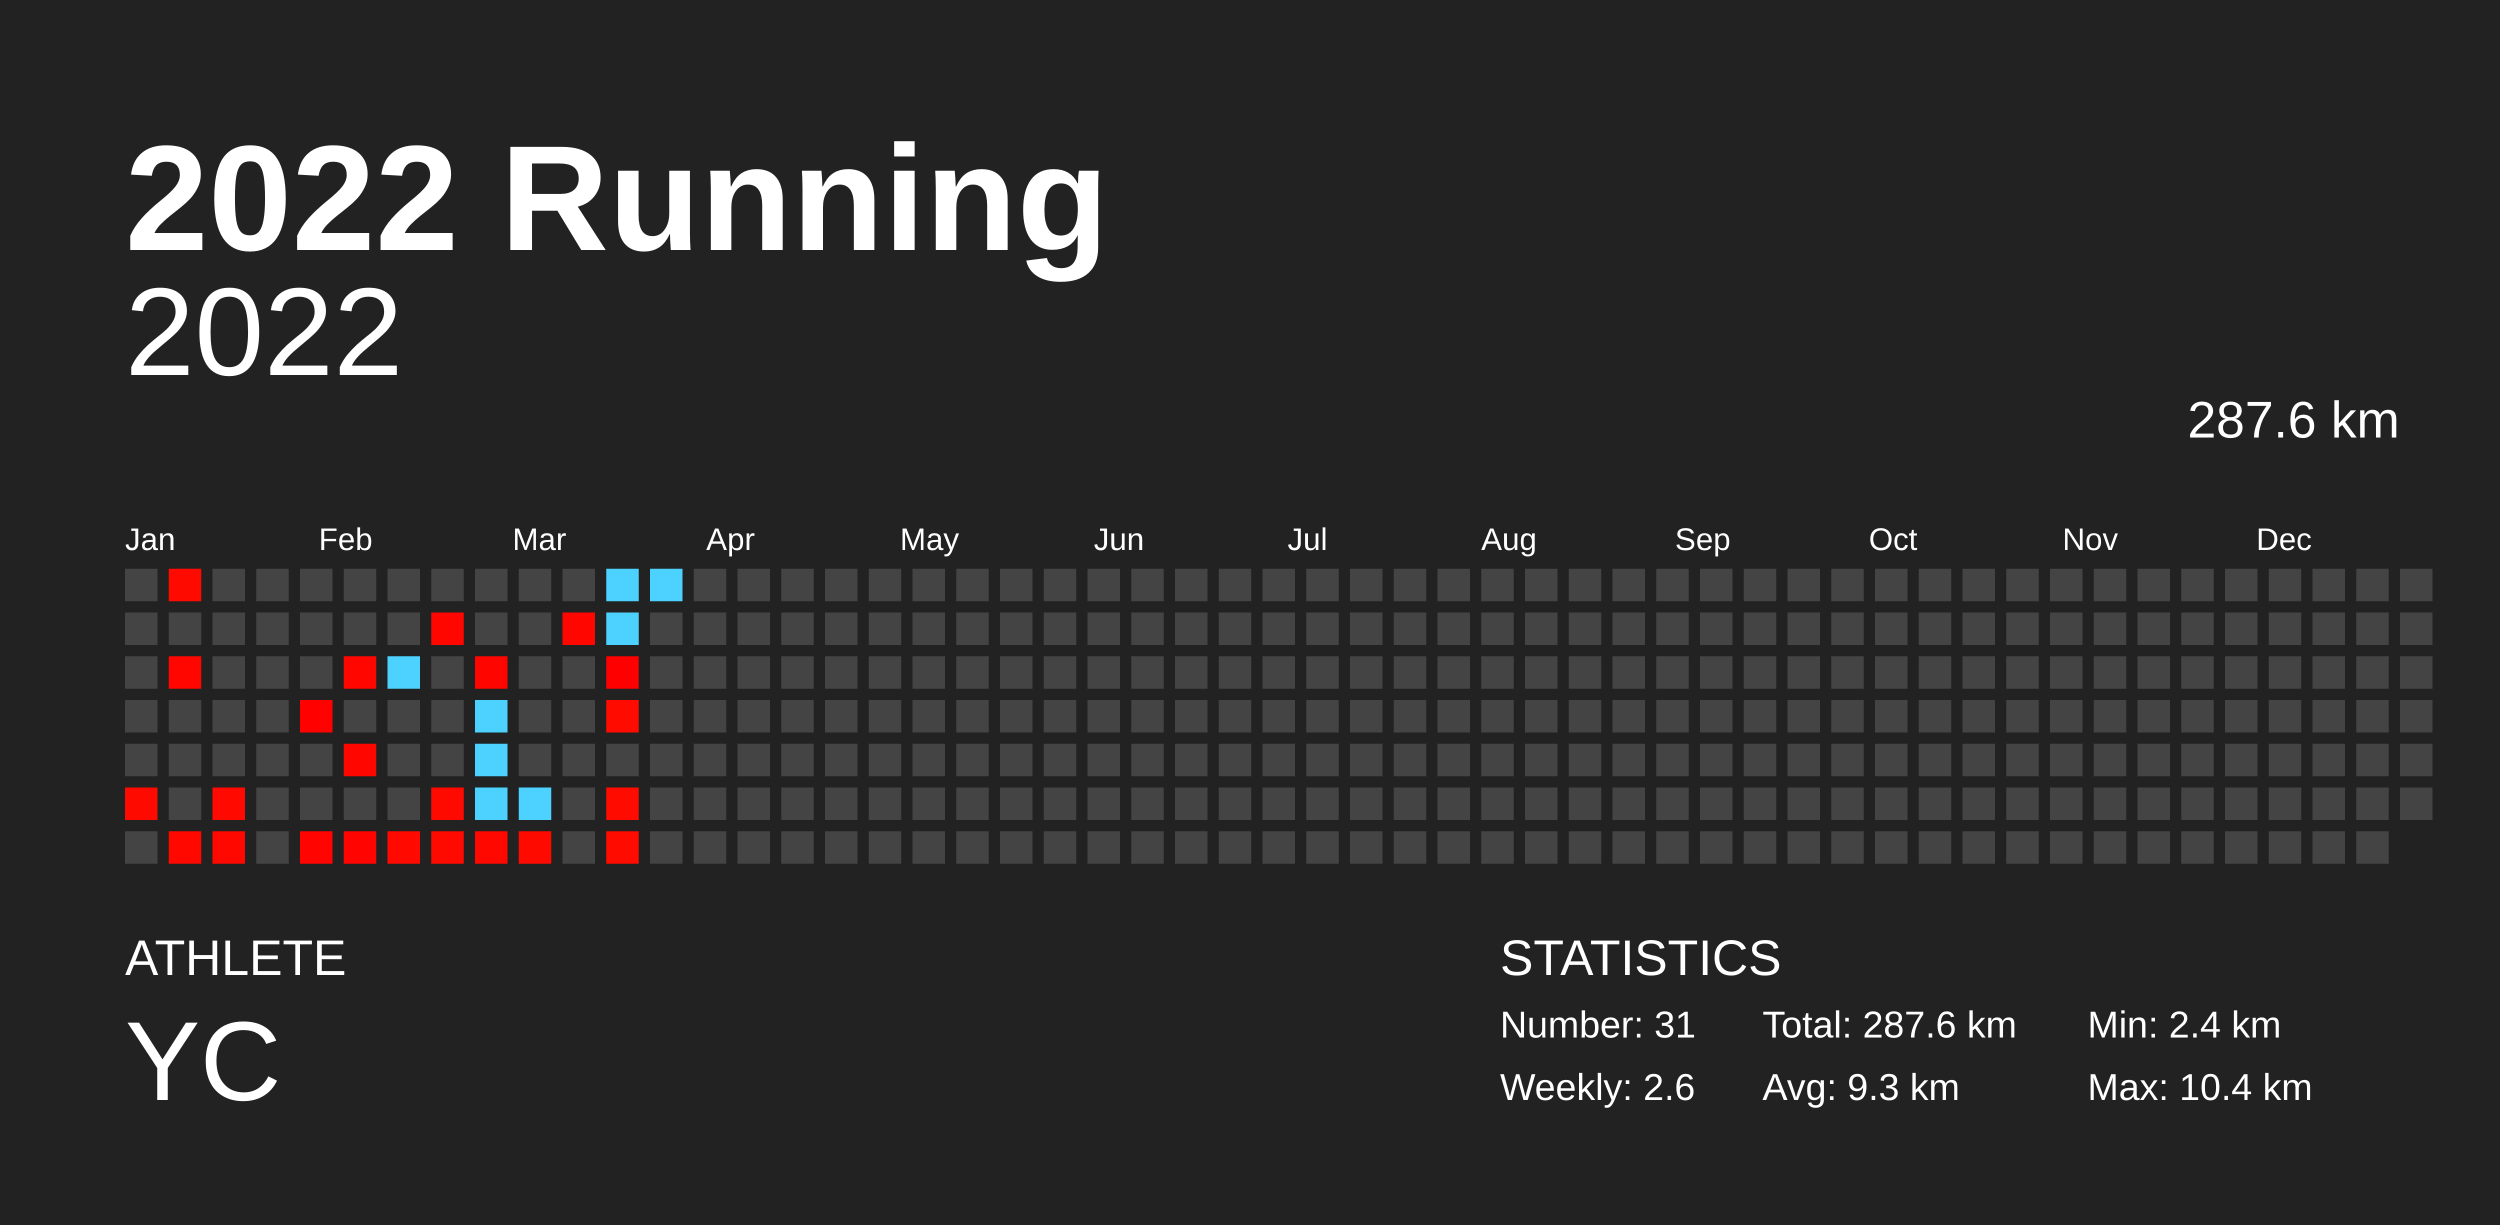
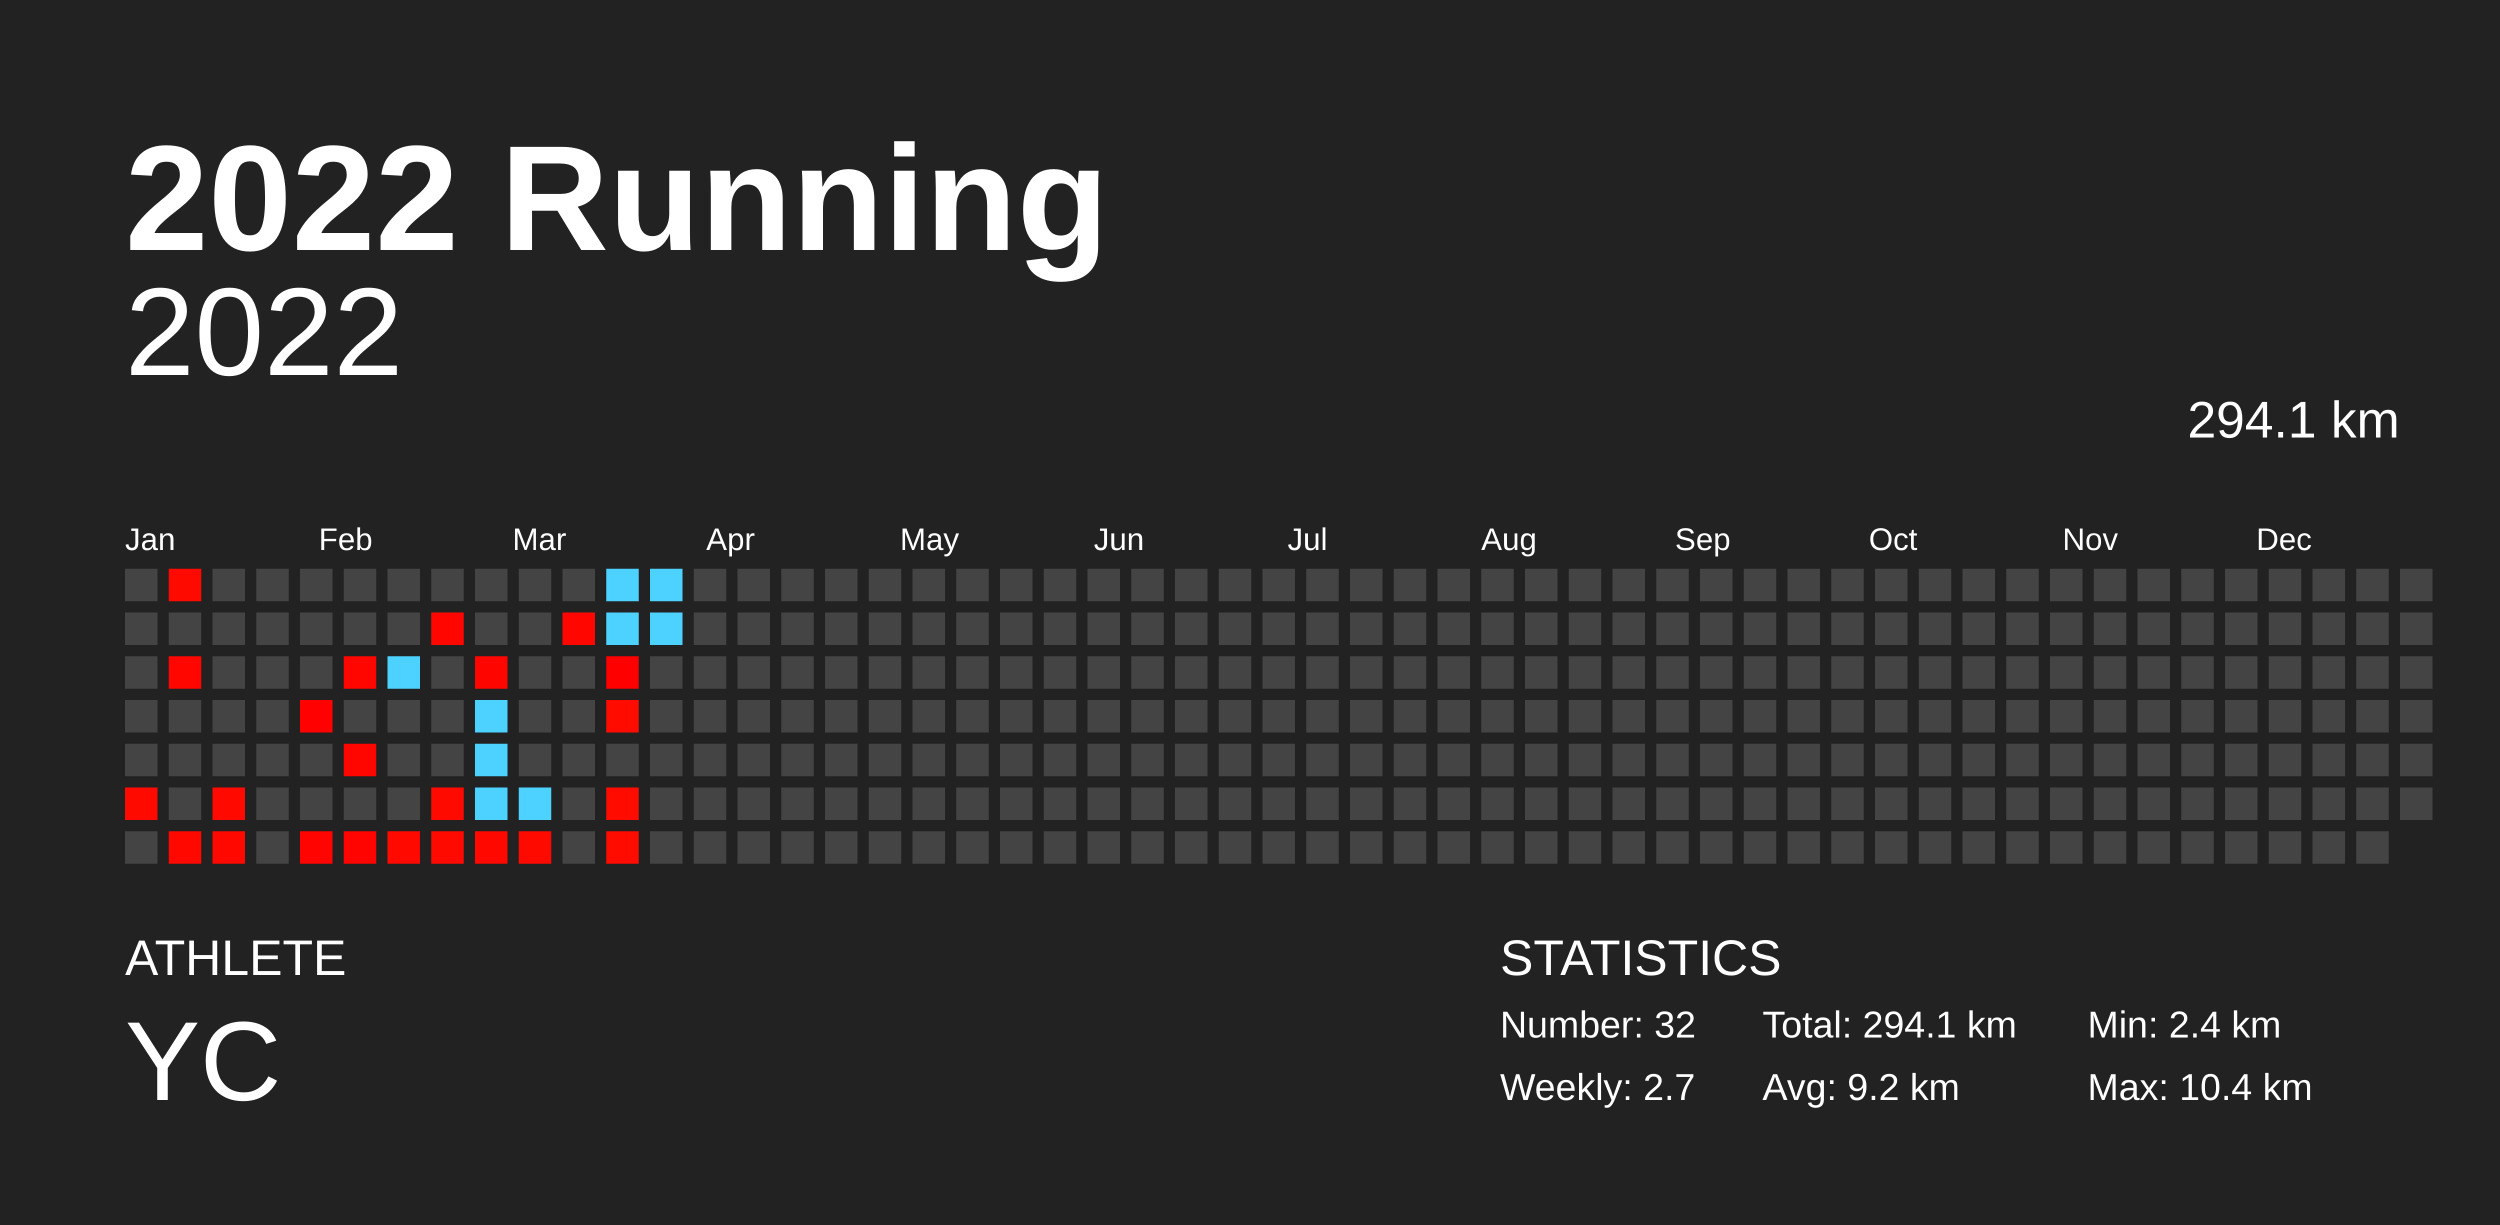
<svg xmlns="http://www.w3.org/2000/svg" baseProfile="full" height="98mm" version="1.1" viewBox="0,0,200,98" width="200mm">
  <defs />
  <rect fill="#222222" height="98" width="200" x="0" y="0" />
  <text fill="#FFFFFF" style="font-size:12px; font-family:Arial; font-weight:bold;" x="10" y="20">2022 Running</text>
  <text fill="#FFFFFF" style="font-size:4px; font-family:Arial" x="10" y="78">ATHLETE</text>
  <text fill="#FFFFFF" style="font-size:9px; font-family:Arial" x="10" y="88">YC</text>
  <text fill="#FFFFFF" style="font-size:4px; font-family:Arial" x="120" y="78">STATISTICS</text>
-   <text fill="#FFFFFF" style="font-size:3px; font-family:Arial" x="120" y="83">Number: 31</text>
-   <text fill="#FFFFFF" style="font-size:3px; font-family:Arial" x="120" y="88">Weekly: 2.6</text>
-   <text fill="#FFFFFF" style="font-size:3px; font-family:Arial" x="141" y="83">Total: 287.6 km</text>
-   <text fill="#FFFFFF" style="font-size:3px; font-family:Arial" x="141" y="88">Avg: 9.3 km</text>
+   <text fill="#FFFFFF" style="font-size:3px; font-family:Arial" x="120" y="83">Number: 32</text>
+   <text fill="#FFFFFF" style="font-size:3px; font-family:Arial" x="120" y="88">Weekly: 2.7</text>
+   <text fill="#FFFFFF" style="font-size:3px; font-family:Arial" x="141" y="83">Total: 294.1 km</text>
+   <text fill="#FFFFFF" style="font-size:3px; font-family:Arial" x="141" y="88">Avg: 9.2 km</text>
  <text fill="#FFFFFF" style="font-size:3px; font-family:Arial" x="167" y="83">Min: 2.4 km</text>
  <text fill="#FFFFFF" style="font-size:3px; font-family:Arial" x="167" y="88">Max: 10.4 km</text>
  <text alignment-baseline="hanging" fill="#FFFFFF" style="font-size:10.0px; font-family:Arial;" x="10" y="30">2022</text>
-   <text alignment-baseline="hanging" fill="#FFFFFF" style="font-size:4.125px; font-family:Arial;" x="175" y="35">287.6 km</text>
+   <text alignment-baseline="hanging" fill="#FFFFFF" style="font-size:4.125px; font-family:Arial;" x="175" y="35">294.1 km</text>
  <text fill="#FFFFFF" style="font-size:2.5px; font-family:Arial" x="10.0" y="44">Jan</text>
  <text fill="#FFFFFF" style="font-size:2.5px; font-family:Arial" x="25.5" y="44">Feb</text>
  <text fill="#FFFFFF" style="font-size:2.5px; font-family:Arial" x="41.0" y="44">Mar</text>
  <text fill="#FFFFFF" style="font-size:2.5px; font-family:Arial" x="56.5" y="44">Apr</text>
  <text fill="#FFFFFF" style="font-size:2.5px; font-family:Arial" x="72.0" y="44">May</text>
  <text fill="#FFFFFF" style="font-size:2.5px; font-family:Arial" x="87.5" y="44">Jun</text>
  <text fill="#FFFFFF" style="font-size:2.5px; font-family:Arial" x="103.0" y="44">Jul</text>
  <text fill="#FFFFFF" style="font-size:2.5px; font-family:Arial" x="118.5" y="44">Aug</text>
  <text fill="#FFFFFF" style="font-size:2.5px; font-family:Arial" x="134.0" y="44">Sep</text>
  <text fill="#FFFFFF" style="font-size:2.5px; font-family:Arial" x="149.5" y="44">Oct</text>
  <text fill="#FFFFFF" style="font-size:2.5px; font-family:Arial" x="165.0" y="44">Nov</text>
  <text fill="#FFFFFF" style="font-size:2.5px; font-family:Arial" x="180.5" y="44">Dec</text>
  <rect fill="#444444" height="2.6" width="2.6" x="10.0" y="45.5" />
  <rect fill="#444444" height="2.6" width="2.6" x="10.0" y="49.0" />
  <rect fill="#444444" height="2.6" width="2.6" x="10.0" y="52.5" />
  <rect fill="#444444" height="2.6" width="2.6" x="10.0" y="56.0" />
  <rect fill="#444444" height="2.6" width="2.6" x="10.0" y="59.5" />
  <rect fill="#ff0a00" height="2.6" width="2.6" x="10.0" y="63.0" />
  <rect fill="#444444" height="2.6" width="2.6" x="10.0" y="66.5" />
  <rect fill="#ff0a00" height="2.6" width="2.6" x="13.5" y="45.5" />
  <rect fill="#444444" height="2.6" width="2.6" x="13.5" y="49.0" />
  <rect fill="#ff0600" height="2.6" width="2.6" x="13.5" y="52.5" />
  <rect fill="#444444" height="2.6" width="2.6" x="13.5" y="56.0" />
  <rect fill="#444444" height="2.6" width="2.6" x="13.5" y="59.5" />
  <rect fill="#444444" height="2.6" width="2.6" x="13.5" y="63.0" />
  <rect fill="#ff0800" height="2.6" width="2.6" x="13.5" y="66.5" />
  <rect fill="#444444" height="2.6" width="2.6" x="17.0" y="45.5" />
  <rect fill="#444444" height="2.6" width="2.6" x="17.0" y="49.0" />
  <rect fill="#444444" height="2.6" width="2.6" x="17.0" y="52.5" />
  <rect fill="#444444" height="2.6" width="2.6" x="17.0" y="56.0" />
  <rect fill="#444444" height="2.6" width="2.6" x="17.0" y="59.5" />
  <rect fill="#ff0900" height="2.6" width="2.6" x="17.0" y="63.0" />
  <rect fill="#ff0800" height="2.6" width="2.6" x="17.0" y="66.5" />
  <rect fill="#444444" height="2.6" width="2.6" x="20.5" y="45.5" />
  <rect fill="#444444" height="2.6" width="2.6" x="20.5" y="49.0" />
  <rect fill="#444444" height="2.6" width="2.6" x="20.5" y="52.5" />
  <rect fill="#444444" height="2.6" width="2.6" x="20.5" y="56.0" />
  <rect fill="#444444" height="2.6" width="2.6" x="20.5" y="59.5" />
  <rect fill="#444444" height="2.6" width="2.6" x="20.5" y="63.0" />
  <rect fill="#444444" height="2.6" width="2.6" x="20.5" y="66.5" />
  <rect fill="#444444" height="2.6" width="2.6" x="24.0" y="45.5" />
  <rect fill="#444444" height="2.6" width="2.6" x="24.0" y="49.0" />
  <rect fill="#444444" height="2.6" width="2.6" x="24.0" y="52.5" />
  <rect fill="#ff0200" height="2.6" width="2.6" x="24.0" y="56.0" />
  <rect fill="#444444" height="2.6" width="2.6" x="24.0" y="59.5" />
  <rect fill="#444444" height="2.6" width="2.6" x="24.0" y="63.0" />
  <rect fill="#ff0400" height="2.6" width="2.6" x="24.0" y="66.5" />
  <rect fill="#444444" height="2.6" width="2.6" x="27.5" y="45.5" />
  <rect fill="#444444" height="2.6" width="2.6" x="27.5" y="49.0" />
  <rect fill="#ff0600" height="2.6" width="2.6" x="27.5" y="52.5" />
  <rect fill="#444444" height="2.6" width="2.6" x="27.5" y="56.0" />
  <rect fill="#ff0700" height="2.6" width="2.6" x="27.5" y="59.5" />
  <rect fill="#444444" height="2.6" width="2.6" x="27.5" y="63.0" />
  <rect fill="#ff0400" height="2.6" width="2.6" x="27.5" y="66.5" />
  <rect fill="#444444" height="2.6" width="2.6" x="31.0" y="45.5" />
  <rect fill="#444444" height="2.6" width="2.6" x="31.0" y="49.0" />
  <rect fill="#4dd2ff" height="2.6" width="2.6" x="31.0" y="52.5" />
  <rect fill="#444444" height="2.6" width="2.6" x="31.0" y="56.0" />
  <rect fill="#444444" height="2.6" width="2.6" x="31.0" y="59.5" />
  <rect fill="#444444" height="2.6" width="2.6" x="31.0" y="63.0" />
  <rect fill="#ff0900" height="2.6" width="2.6" x="31.0" y="66.5" />
  <rect fill="#444444" height="2.6" width="2.6" x="34.5" y="45.5" />
  <rect fill="#ff0700" height="2.6" width="2.6" x="34.5" y="49.0" />
  <rect fill="#444444" height="2.6" width="2.6" x="34.5" y="52.5" />
  <rect fill="#444444" height="2.6" width="2.6" x="34.5" y="56.0" />
  <rect fill="#444444" height="2.6" width="2.6" x="34.5" y="59.5" />
  <rect fill="#ff0a00" height="2.6" width="2.6" x="34.5" y="63.0" />
  <rect fill="#ff0a00" height="2.6" width="2.6" x="34.5" y="66.5" />
  <rect fill="#444444" height="2.6" width="2.6" x="38.0" y="45.5" />
  <rect fill="#444444" height="2.6" width="2.6" x="38.0" y="49.0" />
  <rect fill="#ff0500" height="2.6" width="2.6" x="38.0" y="52.5" />
  <rect fill="#4dd2ff" height="2.6" width="2.6" x="38.0" y="56.0" />
  <rect fill="#4dd2ff" height="2.6" width="2.6" x="38.0" y="59.5" />
  <rect fill="#4dd2ff" height="2.6" width="2.6" x="38.0" y="63.0" />
  <rect fill="#ff0800" height="2.6" width="2.6" x="38.0" y="66.5" />
  <rect fill="#444444" height="2.6" width="2.6" x="41.5" y="45.5" />
  <rect fill="#444444" height="2.6" width="2.6" x="41.5" y="49.0" />
  <rect fill="#444444" height="2.6" width="2.6" x="41.5" y="52.5" />
  <rect fill="#444444" height="2.6" width="2.6" x="41.5" y="56.0" />
  <rect fill="#444444" height="2.6" width="2.6" x="41.5" y="59.5" />
  <rect fill="#4dd2ff" height="2.6" width="2.6" x="41.5" y="63.0" />
  <rect fill="#ff0a00" height="2.6" width="2.6" x="41.5" y="66.5" />
  <rect fill="#444444" height="2.6" width="2.6" x="45.0" y="45.5" />
  <rect fill="#ff0700" height="2.6" width="2.6" x="45.0" y="49.0" />
  <rect fill="#444444" height="2.6" width="2.6" x="45.0" y="52.5" />
  <rect fill="#444444" height="2.6" width="2.6" x="45.0" y="56.0" />
  <rect fill="#444444" height="2.6" width="2.6" x="45.0" y="59.5" />
  <rect fill="#444444" height="2.6" width="2.6" x="45.0" y="63.0" />
  <rect fill="#444444" height="2.6" width="2.6" x="45.0" y="66.5" />
  <rect fill="#4dd2ff" height="2.6" width="2.6" x="48.5" y="45.5" />
  <rect fill="#4dd2ff" height="2.6" width="2.6" x="48.5" y="49.0" />
  <rect fill="#ff0000" height="2.6" width="2.6" x="48.5" y="52.5" />
  <rect fill="#ff0b00" height="2.6" width="2.6" x="48.5" y="56.0" />
  <rect fill="#444444" height="2.6" width="2.6" x="48.5" y="59.5" />
  <rect fill="#ff0b00" height="2.6" width="2.6" x="48.5" y="63.0" />
  <rect fill="#ff0b00" height="2.6" width="2.6" x="48.5" y="66.5" />
  <rect fill="#4dd2ff" height="2.6" width="2.6" x="52.0" y="45.5" />
-   <rect fill="#444444" height="2.6" width="2.6" x="52.0" y="49.0" />
+   <rect fill="#4dd2ff" height="2.6" width="2.6" x="52.0" y="49.0" />
  <rect fill="#444444" height="2.6" width="2.6" x="52.0" y="52.5" />
  <rect fill="#444444" height="2.6" width="2.6" x="52.0" y="56.0" />
  <rect fill="#444444" height="2.6" width="2.6" x="52.0" y="59.5" />
  <rect fill="#444444" height="2.6" width="2.6" x="52.0" y="63.0" />
  <rect fill="#444444" height="2.6" width="2.6" x="52.0" y="66.5" />
  <rect fill="#444444" height="2.6" width="2.6" x="55.5" y="45.5" />
  <rect fill="#444444" height="2.6" width="2.6" x="55.5" y="49.0" />
  <rect fill="#444444" height="2.6" width="2.6" x="55.5" y="52.5" />
  <rect fill="#444444" height="2.6" width="2.6" x="55.5" y="56.0" />
  <rect fill="#444444" height="2.6" width="2.6" x="55.5" y="59.5" />
  <rect fill="#444444" height="2.6" width="2.6" x="55.5" y="63.0" />
  <rect fill="#444444" height="2.6" width="2.6" x="55.5" y="66.5" />
  <rect fill="#444444" height="2.6" width="2.6" x="59.0" y="45.5" />
  <rect fill="#444444" height="2.6" width="2.6" x="59.0" y="49.0" />
  <rect fill="#444444" height="2.6" width="2.6" x="59.0" y="52.5" />
  <rect fill="#444444" height="2.6" width="2.6" x="59.0" y="56.0" />
  <rect fill="#444444" height="2.6" width="2.6" x="59.0" y="59.5" />
  <rect fill="#444444" height="2.6" width="2.6" x="59.0" y="63.0" />
  <rect fill="#444444" height="2.6" width="2.6" x="59.0" y="66.5" />
  <rect fill="#444444" height="2.6" width="2.6" x="62.5" y="45.5" />
  <rect fill="#444444" height="2.6" width="2.6" x="62.5" y="49.0" />
  <rect fill="#444444" height="2.6" width="2.6" x="62.5" y="52.5" />
  <rect fill="#444444" height="2.6" width="2.6" x="62.5" y="56.0" />
  <rect fill="#444444" height="2.6" width="2.6" x="62.5" y="59.5" />
  <rect fill="#444444" height="2.6" width="2.6" x="62.5" y="63.0" />
  <rect fill="#444444" height="2.6" width="2.6" x="62.5" y="66.5" />
  <rect fill="#444444" height="2.6" width="2.6" x="66.0" y="45.5" />
  <rect fill="#444444" height="2.6" width="2.6" x="66.0" y="49.0" />
  <rect fill="#444444" height="2.6" width="2.6" x="66.0" y="52.5" />
  <rect fill="#444444" height="2.6" width="2.6" x="66.0" y="56.0" />
  <rect fill="#444444" height="2.6" width="2.6" x="66.0" y="59.5" />
  <rect fill="#444444" height="2.6" width="2.6" x="66.0" y="63.0" />
  <rect fill="#444444" height="2.6" width="2.6" x="66.0" y="66.5" />
  <rect fill="#444444" height="2.6" width="2.6" x="69.5" y="45.5" />
  <rect fill="#444444" height="2.6" width="2.6" x="69.5" y="49.0" />
  <rect fill="#444444" height="2.6" width="2.6" x="69.5" y="52.5" />
  <rect fill="#444444" height="2.6" width="2.6" x="69.5" y="56.0" />
  <rect fill="#444444" height="2.6" width="2.6" x="69.5" y="59.5" />
  <rect fill="#444444" height="2.6" width="2.6" x="69.5" y="63.0" />
  <rect fill="#444444" height="2.6" width="2.6" x="69.5" y="66.5" />
  <rect fill="#444444" height="2.6" width="2.6" x="73.0" y="45.5" />
  <rect fill="#444444" height="2.6" width="2.6" x="73.0" y="49.0" />
  <rect fill="#444444" height="2.6" width="2.6" x="73.0" y="52.5" />
  <rect fill="#444444" height="2.6" width="2.6" x="73.0" y="56.0" />
  <rect fill="#444444" height="2.6" width="2.6" x="73.0" y="59.5" />
  <rect fill="#444444" height="2.6" width="2.6" x="73.0" y="63.0" />
  <rect fill="#444444" height="2.6" width="2.6" x="73.0" y="66.5" />
  <rect fill="#444444" height="2.6" width="2.6" x="76.5" y="45.5" />
  <rect fill="#444444" height="2.6" width="2.6" x="76.5" y="49.0" />
  <rect fill="#444444" height="2.6" width="2.6" x="76.5" y="52.5" />
  <rect fill="#444444" height="2.6" width="2.6" x="76.5" y="56.0" />
  <rect fill="#444444" height="2.6" width="2.6" x="76.5" y="59.5" />
  <rect fill="#444444" height="2.6" width="2.6" x="76.5" y="63.0" />
  <rect fill="#444444" height="2.6" width="2.6" x="76.5" y="66.5" />
  <rect fill="#444444" height="2.6" width="2.6" x="80.0" y="45.5" />
  <rect fill="#444444" height="2.6" width="2.6" x="80.0" y="49.0" />
  <rect fill="#444444" height="2.6" width="2.6" x="80.0" y="52.5" />
  <rect fill="#444444" height="2.6" width="2.6" x="80.0" y="56.0" />
  <rect fill="#444444" height="2.6" width="2.6" x="80.0" y="59.5" />
  <rect fill="#444444" height="2.6" width="2.6" x="80.0" y="63.0" />
  <rect fill="#444444" height="2.6" width="2.6" x="80.0" y="66.5" />
  <rect fill="#444444" height="2.6" width="2.6" x="83.5" y="45.5" />
  <rect fill="#444444" height="2.6" width="2.6" x="83.5" y="49.0" />
  <rect fill="#444444" height="2.6" width="2.6" x="83.5" y="52.5" />
  <rect fill="#444444" height="2.6" width="2.6" x="83.5" y="56.0" />
  <rect fill="#444444" height="2.6" width="2.6" x="83.5" y="59.5" />
  <rect fill="#444444" height="2.6" width="2.6" x="83.5" y="63.0" />
  <rect fill="#444444" height="2.6" width="2.6" x="83.5" y="66.5" />
  <rect fill="#444444" height="2.6" width="2.6" x="87.0" y="45.5" />
  <rect fill="#444444" height="2.6" width="2.6" x="87.0" y="49.0" />
  <rect fill="#444444" height="2.6" width="2.6" x="87.0" y="52.5" />
  <rect fill="#444444" height="2.6" width="2.6" x="87.0" y="56.0" />
  <rect fill="#444444" height="2.6" width="2.6" x="87.0" y="59.5" />
  <rect fill="#444444" height="2.6" width="2.6" x="87.0" y="63.0" />
  <rect fill="#444444" height="2.6" width="2.6" x="87.0" y="66.5" />
  <rect fill="#444444" height="2.6" width="2.6" x="90.5" y="45.5" />
  <rect fill="#444444" height="2.6" width="2.6" x="90.5" y="49.0" />
  <rect fill="#444444" height="2.6" width="2.6" x="90.5" y="52.5" />
  <rect fill="#444444" height="2.6" width="2.6" x="90.5" y="56.0" />
  <rect fill="#444444" height="2.6" width="2.6" x="90.5" y="59.5" />
  <rect fill="#444444" height="2.6" width="2.6" x="90.5" y="63.0" />
  <rect fill="#444444" height="2.6" width="2.6" x="90.5" y="66.5" />
  <rect fill="#444444" height="2.6" width="2.6" x="94.0" y="45.5" />
  <rect fill="#444444" height="2.6" width="2.6" x="94.0" y="49.0" />
  <rect fill="#444444" height="2.6" width="2.6" x="94.0" y="52.5" />
  <rect fill="#444444" height="2.6" width="2.6" x="94.0" y="56.0" />
  <rect fill="#444444" height="2.6" width="2.6" x="94.0" y="59.5" />
  <rect fill="#444444" height="2.6" width="2.6" x="94.0" y="63.0" />
  <rect fill="#444444" height="2.6" width="2.6" x="94.0" y="66.5" />
  <rect fill="#444444" height="2.6" width="2.6" x="97.5" y="45.5" />
  <rect fill="#444444" height="2.6" width="2.6" x="97.5" y="49.0" />
  <rect fill="#444444" height="2.6" width="2.6" x="97.5" y="52.5" />
  <rect fill="#444444" height="2.6" width="2.6" x="97.5" y="56.0" />
  <rect fill="#444444" height="2.6" width="2.6" x="97.5" y="59.5" />
  <rect fill="#444444" height="2.6" width="2.6" x="97.5" y="63.0" />
  <rect fill="#444444" height="2.6" width="2.6" x="97.5" y="66.5" />
  <rect fill="#444444" height="2.6" width="2.6" x="101.0" y="45.5" />
  <rect fill="#444444" height="2.6" width="2.6" x="101.0" y="49.0" />
  <rect fill="#444444" height="2.6" width="2.6" x="101.0" y="52.5" />
  <rect fill="#444444" height="2.6" width="2.6" x="101.0" y="56.0" />
  <rect fill="#444444" height="2.6" width="2.6" x="101.0" y="59.5" />
  <rect fill="#444444" height="2.6" width="2.6" x="101.0" y="63.0" />
  <rect fill="#444444" height="2.6" width="2.6" x="101.0" y="66.5" />
  <rect fill="#444444" height="2.6" width="2.6" x="104.5" y="45.5" />
  <rect fill="#444444" height="2.6" width="2.6" x="104.5" y="49.0" />
  <rect fill="#444444" height="2.6" width="2.6" x="104.5" y="52.5" />
  <rect fill="#444444" height="2.6" width="2.6" x="104.5" y="56.0" />
  <rect fill="#444444" height="2.6" width="2.6" x="104.5" y="59.5" />
  <rect fill="#444444" height="2.6" width="2.6" x="104.5" y="63.0" />
  <rect fill="#444444" height="2.6" width="2.6" x="104.5" y="66.5" />
  <rect fill="#444444" height="2.6" width="2.6" x="108.0" y="45.5" />
  <rect fill="#444444" height="2.6" width="2.6" x="108.0" y="49.0" />
  <rect fill="#444444" height="2.6" width="2.6" x="108.0" y="52.5" />
  <rect fill="#444444" height="2.6" width="2.6" x="108.0" y="56.0" />
  <rect fill="#444444" height="2.6" width="2.6" x="108.0" y="59.5" />
  <rect fill="#444444" height="2.6" width="2.6" x="108.0" y="63.0" />
  <rect fill="#444444" height="2.6" width="2.6" x="108.0" y="66.5" />
  <rect fill="#444444" height="2.6" width="2.6" x="111.5" y="45.5" />
  <rect fill="#444444" height="2.6" width="2.6" x="111.5" y="49.0" />
  <rect fill="#444444" height="2.6" width="2.6" x="111.5" y="52.5" />
  <rect fill="#444444" height="2.6" width="2.6" x="111.5" y="56.0" />
  <rect fill="#444444" height="2.6" width="2.6" x="111.5" y="59.5" />
  <rect fill="#444444" height="2.6" width="2.6" x="111.5" y="63.0" />
  <rect fill="#444444" height="2.6" width="2.6" x="111.5" y="66.5" />
  <rect fill="#444444" height="2.6" width="2.6" x="115.0" y="45.5" />
  <rect fill="#444444" height="2.6" width="2.6" x="115.0" y="49.0" />
  <rect fill="#444444" height="2.6" width="2.6" x="115.0" y="52.5" />
  <rect fill="#444444" height="2.6" width="2.6" x="115.0" y="56.0" />
  <rect fill="#444444" height="2.6" width="2.6" x="115.0" y="59.5" />
  <rect fill="#444444" height="2.6" width="2.6" x="115.0" y="63.0" />
  <rect fill="#444444" height="2.6" width="2.6" x="115.0" y="66.5" />
  <rect fill="#444444" height="2.6" width="2.6" x="118.5" y="45.5" />
  <rect fill="#444444" height="2.6" width="2.6" x="118.5" y="49.0" />
  <rect fill="#444444" height="2.6" width="2.6" x="118.5" y="52.5" />
  <rect fill="#444444" height="2.6" width="2.6" x="118.5" y="56.0" />
  <rect fill="#444444" height="2.6" width="2.6" x="118.5" y="59.5" />
  <rect fill="#444444" height="2.6" width="2.6" x="118.5" y="63.0" />
  <rect fill="#444444" height="2.6" width="2.6" x="118.5" y="66.5" />
  <rect fill="#444444" height="2.6" width="2.6" x="122.0" y="45.5" />
  <rect fill="#444444" height="2.6" width="2.6" x="122.0" y="49.0" />
  <rect fill="#444444" height="2.6" width="2.6" x="122.0" y="52.5" />
  <rect fill="#444444" height="2.6" width="2.6" x="122.0" y="56.0" />
  <rect fill="#444444" height="2.6" width="2.6" x="122.0" y="59.5" />
  <rect fill="#444444" height="2.6" width="2.6" x="122.0" y="63.0" />
  <rect fill="#444444" height="2.6" width="2.6" x="122.0" y="66.5" />
  <rect fill="#444444" height="2.6" width="2.6" x="125.5" y="45.5" />
  <rect fill="#444444" height="2.6" width="2.6" x="125.5" y="49.0" />
  <rect fill="#444444" height="2.6" width="2.6" x="125.5" y="52.5" />
  <rect fill="#444444" height="2.6" width="2.6" x="125.5" y="56.0" />
  <rect fill="#444444" height="2.6" width="2.6" x="125.5" y="59.5" />
  <rect fill="#444444" height="2.6" width="2.6" x="125.5" y="63.0" />
  <rect fill="#444444" height="2.6" width="2.6" x="125.5" y="66.5" />
  <rect fill="#444444" height="2.6" width="2.6" x="129.0" y="45.5" />
  <rect fill="#444444" height="2.6" width="2.6" x="129.0" y="49.0" />
  <rect fill="#444444" height="2.6" width="2.6" x="129.0" y="52.5" />
  <rect fill="#444444" height="2.6" width="2.6" x="129.0" y="56.0" />
  <rect fill="#444444" height="2.6" width="2.6" x="129.0" y="59.5" />
  <rect fill="#444444" height="2.6" width="2.6" x="129.0" y="63.0" />
  <rect fill="#444444" height="2.6" width="2.6" x="129.0" y="66.5" />
  <rect fill="#444444" height="2.6" width="2.6" x="132.5" y="45.5" />
  <rect fill="#444444" height="2.6" width="2.6" x="132.5" y="49.0" />
  <rect fill="#444444" height="2.6" width="2.6" x="132.5" y="52.5" />
  <rect fill="#444444" height="2.6" width="2.6" x="132.5" y="56.0" />
  <rect fill="#444444" height="2.6" width="2.6" x="132.5" y="59.5" />
  <rect fill="#444444" height="2.6" width="2.6" x="132.5" y="63.0" />
  <rect fill="#444444" height="2.6" width="2.6" x="132.5" y="66.5" />
  <rect fill="#444444" height="2.6" width="2.6" x="136.0" y="45.5" />
  <rect fill="#444444" height="2.6" width="2.6" x="136.0" y="49.0" />
  <rect fill="#444444" height="2.6" width="2.6" x="136.0" y="52.5" />
  <rect fill="#444444" height="2.6" width="2.6" x="136.0" y="56.0" />
  <rect fill="#444444" height="2.6" width="2.6" x="136.0" y="59.5" />
  <rect fill="#444444" height="2.6" width="2.6" x="136.0" y="63.0" />
  <rect fill="#444444" height="2.6" width="2.6" x="136.0" y="66.5" />
  <rect fill="#444444" height="2.6" width="2.6" x="139.5" y="45.5" />
  <rect fill="#444444" height="2.6" width="2.6" x="139.5" y="49.0" />
  <rect fill="#444444" height="2.6" width="2.6" x="139.5" y="52.5" />
  <rect fill="#444444" height="2.6" width="2.6" x="139.5" y="56.0" />
  <rect fill="#444444" height="2.6" width="2.6" x="139.5" y="59.5" />
  <rect fill="#444444" height="2.6" width="2.6" x="139.5" y="63.0" />
  <rect fill="#444444" height="2.6" width="2.6" x="139.5" y="66.5" />
  <rect fill="#444444" height="2.6" width="2.6" x="143.0" y="45.5" />
  <rect fill="#444444" height="2.6" width="2.6" x="143.0" y="49.0" />
  <rect fill="#444444" height="2.6" width="2.6" x="143.0" y="52.5" />
  <rect fill="#444444" height="2.6" width="2.6" x="143.0" y="56.0" />
  <rect fill="#444444" height="2.6" width="2.6" x="143.0" y="59.5" />
  <rect fill="#444444" height="2.6" width="2.6" x="143.0" y="63.0" />
  <rect fill="#444444" height="2.6" width="2.6" x="143.0" y="66.5" />
  <rect fill="#444444" height="2.6" width="2.6" x="146.5" y="45.5" />
  <rect fill="#444444" height="2.6" width="2.6" x="146.5" y="49.0" />
  <rect fill="#444444" height="2.6" width="2.6" x="146.5" y="52.5" />
  <rect fill="#444444" height="2.6" width="2.6" x="146.5" y="56.0" />
  <rect fill="#444444" height="2.6" width="2.6" x="146.5" y="59.5" />
  <rect fill="#444444" height="2.6" width="2.6" x="146.5" y="63.0" />
  <rect fill="#444444" height="2.6" width="2.6" x="146.5" y="66.5" />
  <rect fill="#444444" height="2.6" width="2.6" x="150.0" y="45.5" />
  <rect fill="#444444" height="2.6" width="2.6" x="150.0" y="49.0" />
  <rect fill="#444444" height="2.6" width="2.6" x="150.0" y="52.5" />
  <rect fill="#444444" height="2.6" width="2.6" x="150.0" y="56.0" />
  <rect fill="#444444" height="2.6" width="2.6" x="150.0" y="59.5" />
  <rect fill="#444444" height="2.6" width="2.6" x="150.0" y="63.0" />
  <rect fill="#444444" height="2.6" width="2.6" x="150.0" y="66.5" />
  <rect fill="#444444" height="2.6" width="2.6" x="153.5" y="45.5" />
  <rect fill="#444444" height="2.6" width="2.6" x="153.5" y="49.0" />
  <rect fill="#444444" height="2.6" width="2.6" x="153.5" y="52.5" />
  <rect fill="#444444" height="2.6" width="2.6" x="153.5" y="56.0" />
  <rect fill="#444444" height="2.6" width="2.6" x="153.5" y="59.5" />
  <rect fill="#444444" height="2.6" width="2.6" x="153.5" y="63.0" />
  <rect fill="#444444" height="2.6" width="2.6" x="153.5" y="66.5" />
  <rect fill="#444444" height="2.6" width="2.6" x="157.0" y="45.5" />
  <rect fill="#444444" height="2.6" width="2.6" x="157.0" y="49.0" />
  <rect fill="#444444" height="2.6" width="2.6" x="157.0" y="52.5" />
  <rect fill="#444444" height="2.6" width="2.6" x="157.0" y="56.0" />
  <rect fill="#444444" height="2.6" width="2.6" x="157.0" y="59.5" />
  <rect fill="#444444" height="2.6" width="2.6" x="157.0" y="63.0" />
  <rect fill="#444444" height="2.6" width="2.6" x="157.0" y="66.5" />
  <rect fill="#444444" height="2.6" width="2.6" x="160.5" y="45.5" />
  <rect fill="#444444" height="2.6" width="2.6" x="160.5" y="49.0" />
  <rect fill="#444444" height="2.6" width="2.6" x="160.5" y="52.5" />
  <rect fill="#444444" height="2.6" width="2.6" x="160.5" y="56.0" />
  <rect fill="#444444" height="2.6" width="2.6" x="160.5" y="59.5" />
  <rect fill="#444444" height="2.6" width="2.6" x="160.5" y="63.0" />
  <rect fill="#444444" height="2.6" width="2.6" x="160.5" y="66.5" />
  <rect fill="#444444" height="2.6" width="2.6" x="164.0" y="45.5" />
  <rect fill="#444444" height="2.6" width="2.6" x="164.0" y="49.0" />
  <rect fill="#444444" height="2.6" width="2.6" x="164.0" y="52.5" />
  <rect fill="#444444" height="2.6" width="2.6" x="164.0" y="56.0" />
  <rect fill="#444444" height="2.6" width="2.6" x="164.0" y="59.5" />
  <rect fill="#444444" height="2.6" width="2.6" x="164.0" y="63.0" />
  <rect fill="#444444" height="2.6" width="2.6" x="164.0" y="66.5" />
  <rect fill="#444444" height="2.6" width="2.6" x="167.5" y="45.5" />
  <rect fill="#444444" height="2.6" width="2.6" x="167.5" y="49.0" />
  <rect fill="#444444" height="2.6" width="2.6" x="167.5" y="52.5" />
  <rect fill="#444444" height="2.6" width="2.6" x="167.5" y="56.0" />
  <rect fill="#444444" height="2.6" width="2.6" x="167.5" y="59.5" />
  <rect fill="#444444" height="2.6" width="2.6" x="167.5" y="63.0" />
  <rect fill="#444444" height="2.6" width="2.6" x="167.5" y="66.5" />
  <rect fill="#444444" height="2.6" width="2.6" x="171.0" y="45.5" />
  <rect fill="#444444" height="2.6" width="2.6" x="171.0" y="49.0" />
  <rect fill="#444444" height="2.6" width="2.6" x="171.0" y="52.5" />
  <rect fill="#444444" height="2.6" width="2.6" x="171.0" y="56.0" />
  <rect fill="#444444" height="2.6" width="2.6" x="171.0" y="59.5" />
  <rect fill="#444444" height="2.6" width="2.6" x="171.0" y="63.0" />
  <rect fill="#444444" height="2.6" width="2.6" x="171.0" y="66.5" />
  <rect fill="#444444" height="2.6" width="2.6" x="174.5" y="45.5" />
  <rect fill="#444444" height="2.6" width="2.6" x="174.5" y="49.0" />
  <rect fill="#444444" height="2.6" width="2.6" x="174.5" y="52.5" />
  <rect fill="#444444" height="2.6" width="2.6" x="174.5" y="56.0" />
  <rect fill="#444444" height="2.6" width="2.6" x="174.5" y="59.5" />
  <rect fill="#444444" height="2.6" width="2.6" x="174.5" y="63.0" />
  <rect fill="#444444" height="2.6" width="2.6" x="174.5" y="66.5" />
  <rect fill="#444444" height="2.6" width="2.6" x="178.0" y="45.5" />
  <rect fill="#444444" height="2.6" width="2.6" x="178.0" y="49.0" />
  <rect fill="#444444" height="2.6" width="2.6" x="178.0" y="52.5" />
  <rect fill="#444444" height="2.6" width="2.6" x="178.0" y="56.0" />
  <rect fill="#444444" height="2.6" width="2.6" x="178.0" y="59.5" />
  <rect fill="#444444" height="2.6" width="2.6" x="178.0" y="63.0" />
  <rect fill="#444444" height="2.6" width="2.6" x="178.0" y="66.5" />
  <rect fill="#444444" height="2.6" width="2.6" x="181.5" y="45.5" />
  <rect fill="#444444" height="2.6" width="2.6" x="181.5" y="49.0" />
  <rect fill="#444444" height="2.6" width="2.6" x="181.5" y="52.5" />
  <rect fill="#444444" height="2.6" width="2.6" x="181.5" y="56.0" />
  <rect fill="#444444" height="2.6" width="2.6" x="181.5" y="59.5" />
  <rect fill="#444444" height="2.6" width="2.6" x="181.5" y="63.0" />
  <rect fill="#444444" height="2.6" width="2.6" x="181.5" y="66.5" />
  <rect fill="#444444" height="2.6" width="2.6" x="185.0" y="45.5" />
  <rect fill="#444444" height="2.6" width="2.6" x="185.0" y="49.0" />
  <rect fill="#444444" height="2.6" width="2.6" x="185.0" y="52.5" />
  <rect fill="#444444" height="2.6" width="2.6" x="185.0" y="56.0" />
  <rect fill="#444444" height="2.6" width="2.6" x="185.0" y="59.5" />
  <rect fill="#444444" height="2.6" width="2.6" x="185.0" y="63.0" />
  <rect fill="#444444" height="2.6" width="2.6" x="185.0" y="66.5" />
  <rect fill="#444444" height="2.6" width="2.6" x="188.5" y="45.5" />
  <rect fill="#444444" height="2.6" width="2.6" x="188.5" y="49.0" />
  <rect fill="#444444" height="2.6" width="2.6" x="188.5" y="52.5" />
  <rect fill="#444444" height="2.6" width="2.6" x="188.5" y="56.0" />
  <rect fill="#444444" height="2.6" width="2.6" x="188.5" y="59.5" />
  <rect fill="#444444" height="2.6" width="2.6" x="188.5" y="63.0" />
  <rect fill="#444444" height="2.6" width="2.6" x="188.5" y="66.5" />
  <rect fill="#444444" height="2.6" width="2.6" x="192.0" y="45.5" />
  <rect fill="#444444" height="2.6" width="2.6" x="192.0" y="49.0" />
  <rect fill="#444444" height="2.6" width="2.6" x="192.0" y="52.5" />
  <rect fill="#444444" height="2.6" width="2.6" x="192.0" y="56.0" />
  <rect fill="#444444" height="2.6" width="2.6" x="192.0" y="59.5" />
  <rect fill="#444444" height="2.6" width="2.6" x="192.0" y="63.0" />
</svg>
